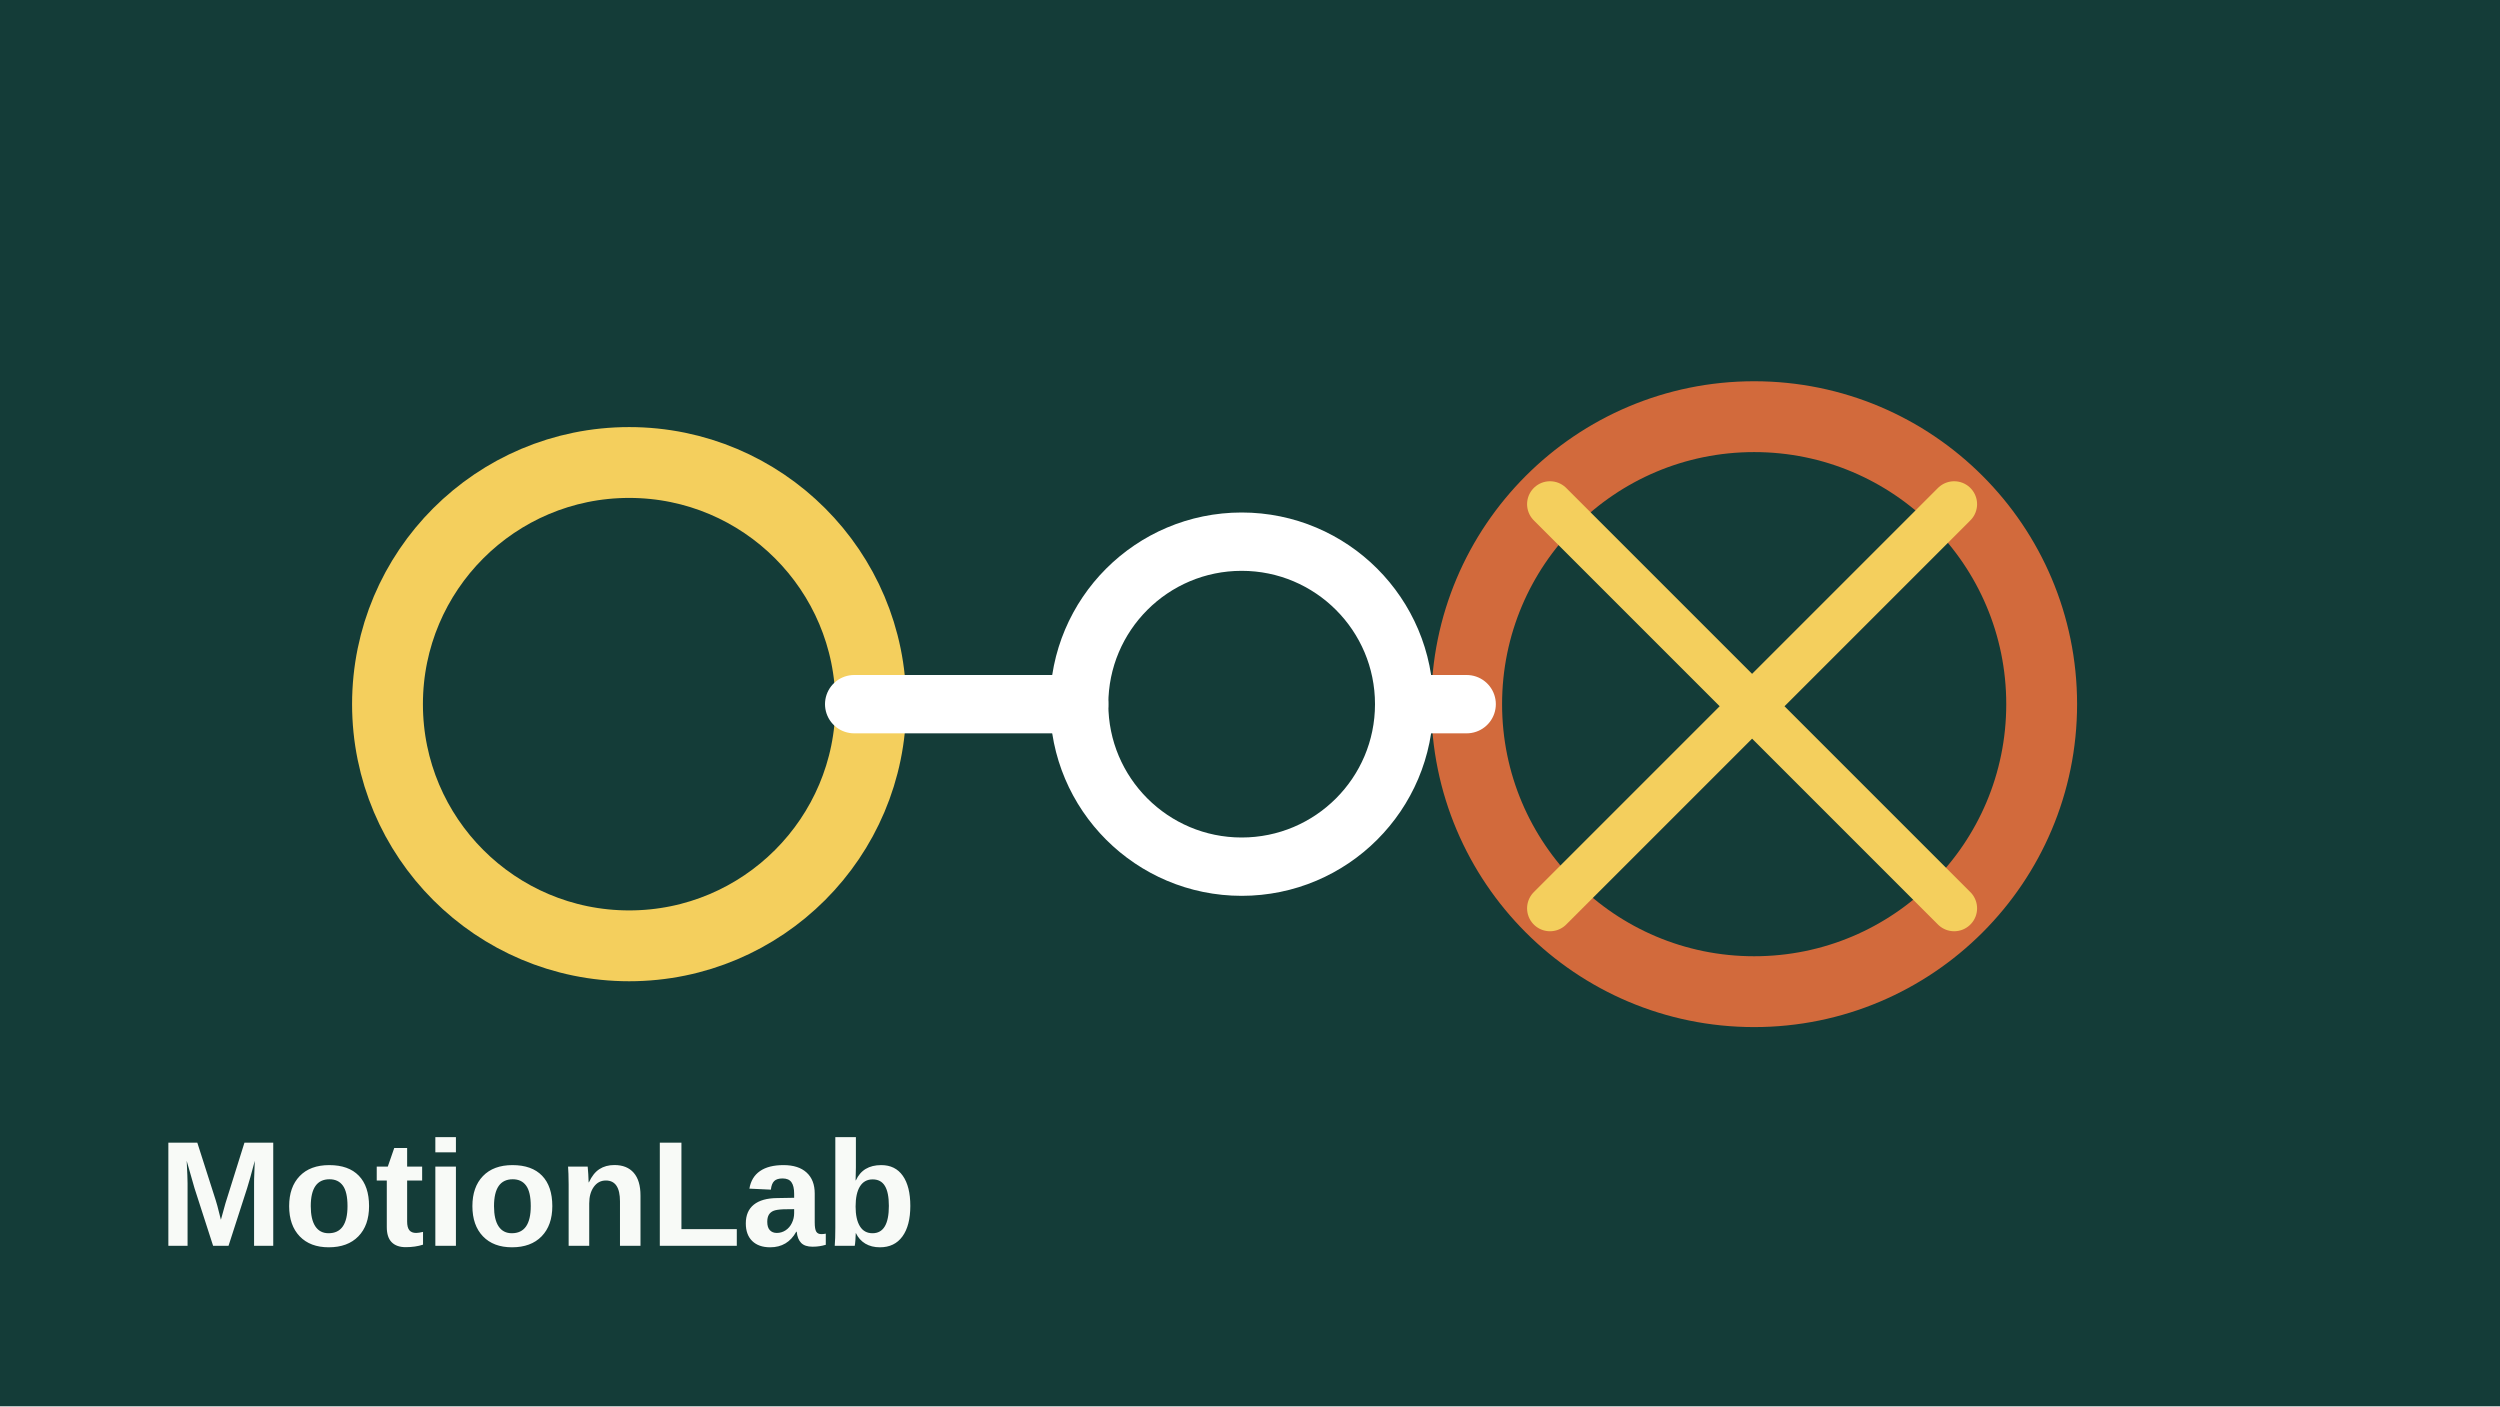
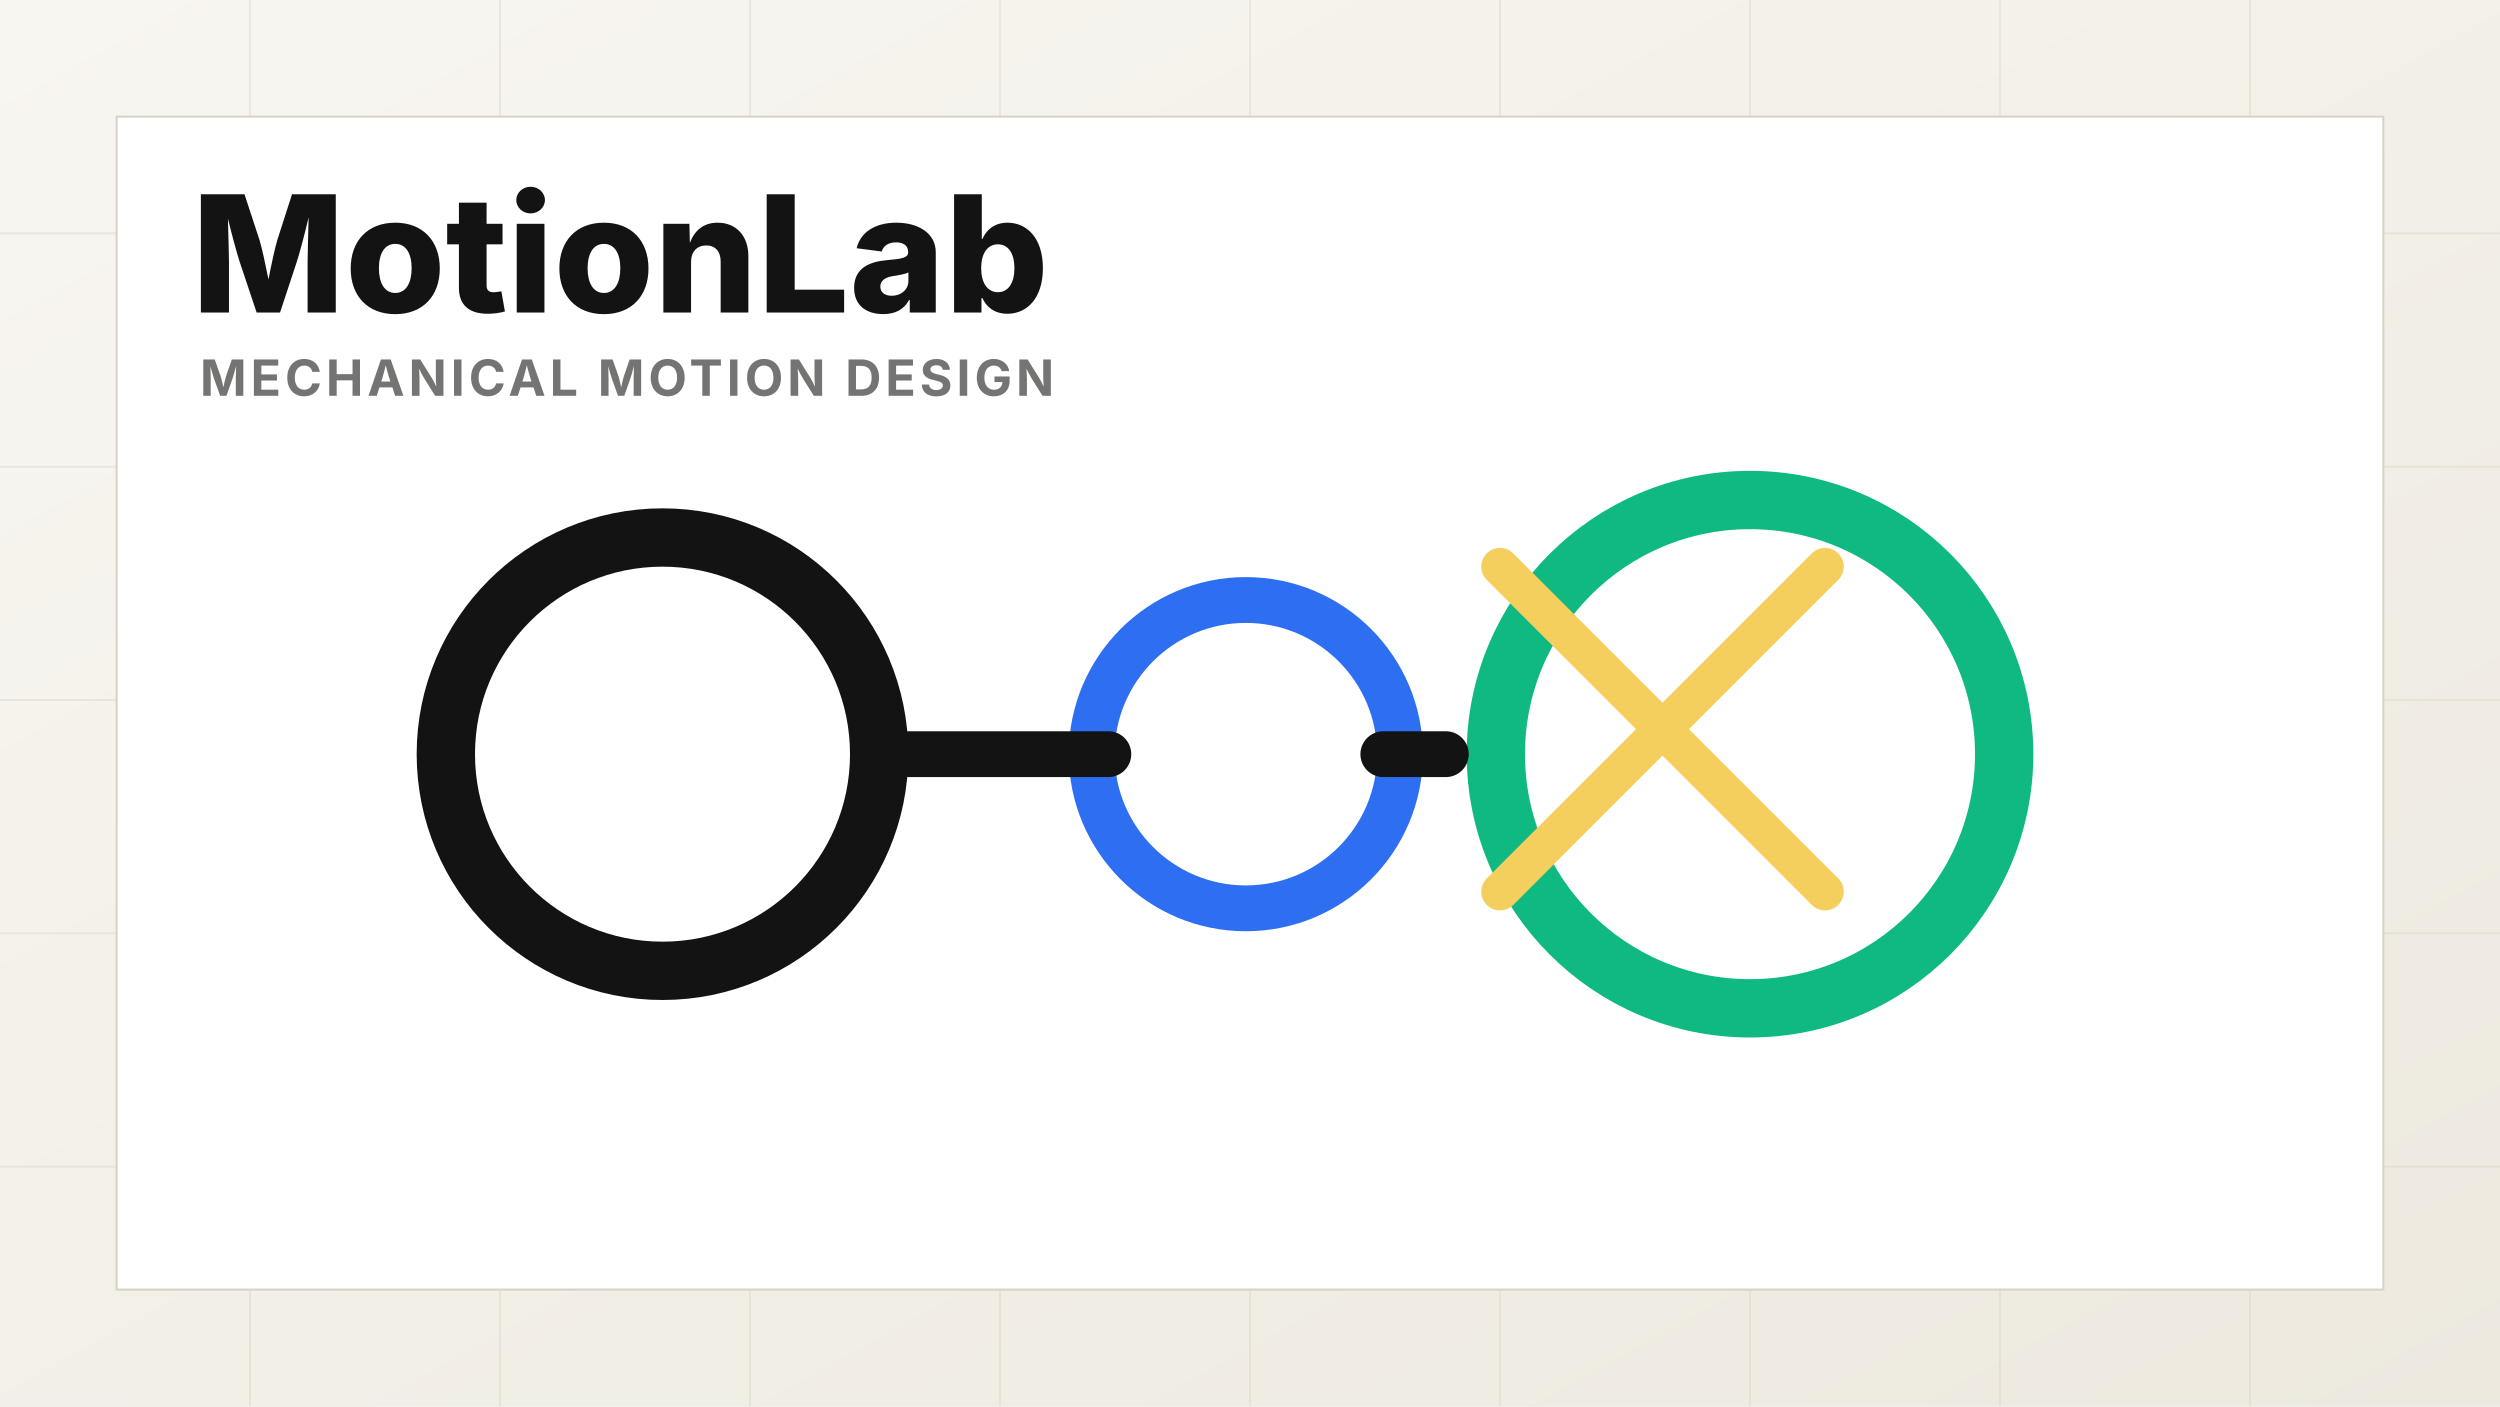
<svg xmlns="http://www.w3.org/2000/svg" viewBox="0 0 1200 675" role="img" aria-labelledby="title desc">
-   <rect width="1200" height="675" fill="#143c38" />
-   <circle cx="302" cy="338" r="116" fill="none" stroke="#f4cf5d" stroke-width="34" />
-   <circle cx="596" cy="338" r="78" fill="none" stroke="#ffffff" stroke-width="28" />
-   <circle cx="842" cy="338" r="138" fill="none" stroke="#d26a3c" stroke-width="34" />
-   <path d="M410 338h108m156 0h30" stroke="#ffffff" stroke-width="28" stroke-linecap="round" />
-   <path d="M744 242l194 194M938 242 744 436" stroke="#f4cf5d" stroke-width="22" stroke-linecap="round" />
-   <text x="76" y="598" fill="#f8faf7" font-family="Arial, sans-serif" font-size="72" font-weight="800">MotionLab</text>
+   <defs>
+     <linearGradient id="bg" x1="0" y1="0" x2="1" y2="1">
+       <stop offset="0%" stop-color="#f8f6f1" />
+       <stop offset="100%" stop-color="#ede9df" />
+     </linearGradient>
+   </defs>
+   <rect width="1200" height="675" fill="url(#bg)" />
+   <g opacity="0.4" stroke="#d8d1c4" stroke-width="1">
+     <path d="M0 112h1200M0 224h1200M0 336h1200M0 448h1200M0 560h1200" />
+     <path d="M120 0v675M240 0v675M360 0v675M480 0v675M600 0v675M720 0v675M840 0v675M960 0v675M1080 0v675" />
+   </g>
+   <rect x="56" y="56" width="1088" height="563" fill="#ffffff" stroke="#d9d2c7" />
+   <text x="92" y="150" fill="#131313" font-family="Inter, Arial, sans-serif" font-size="78" font-weight="800">MotionLab</text>
+   <text x="96" y="190" fill="#747472" font-family="Inter, Arial, sans-serif" font-size="24" font-weight="700" letter-spacing="0.08em">MECHANICAL MOTION DESIGN</text>
+   <circle cx="318" cy="362" r="104" fill="none" stroke="#131313" stroke-width="28" />
+   <circle cx="598" cy="362" r="74" fill="none" stroke="#2e6ff2" stroke-width="22" />
+   <circle cx="840" cy="362" r="122" fill="none" stroke="#10b981" stroke-width="28" />
+   <path d="M422 362h110m132 0h30" stroke="#131313" stroke-width="22" stroke-linecap="round" />
+   <path d="M720 272l156 156M876 272 720 428" stroke="#f4cf5d" stroke-width="18" stroke-linecap="round" />
</svg>
